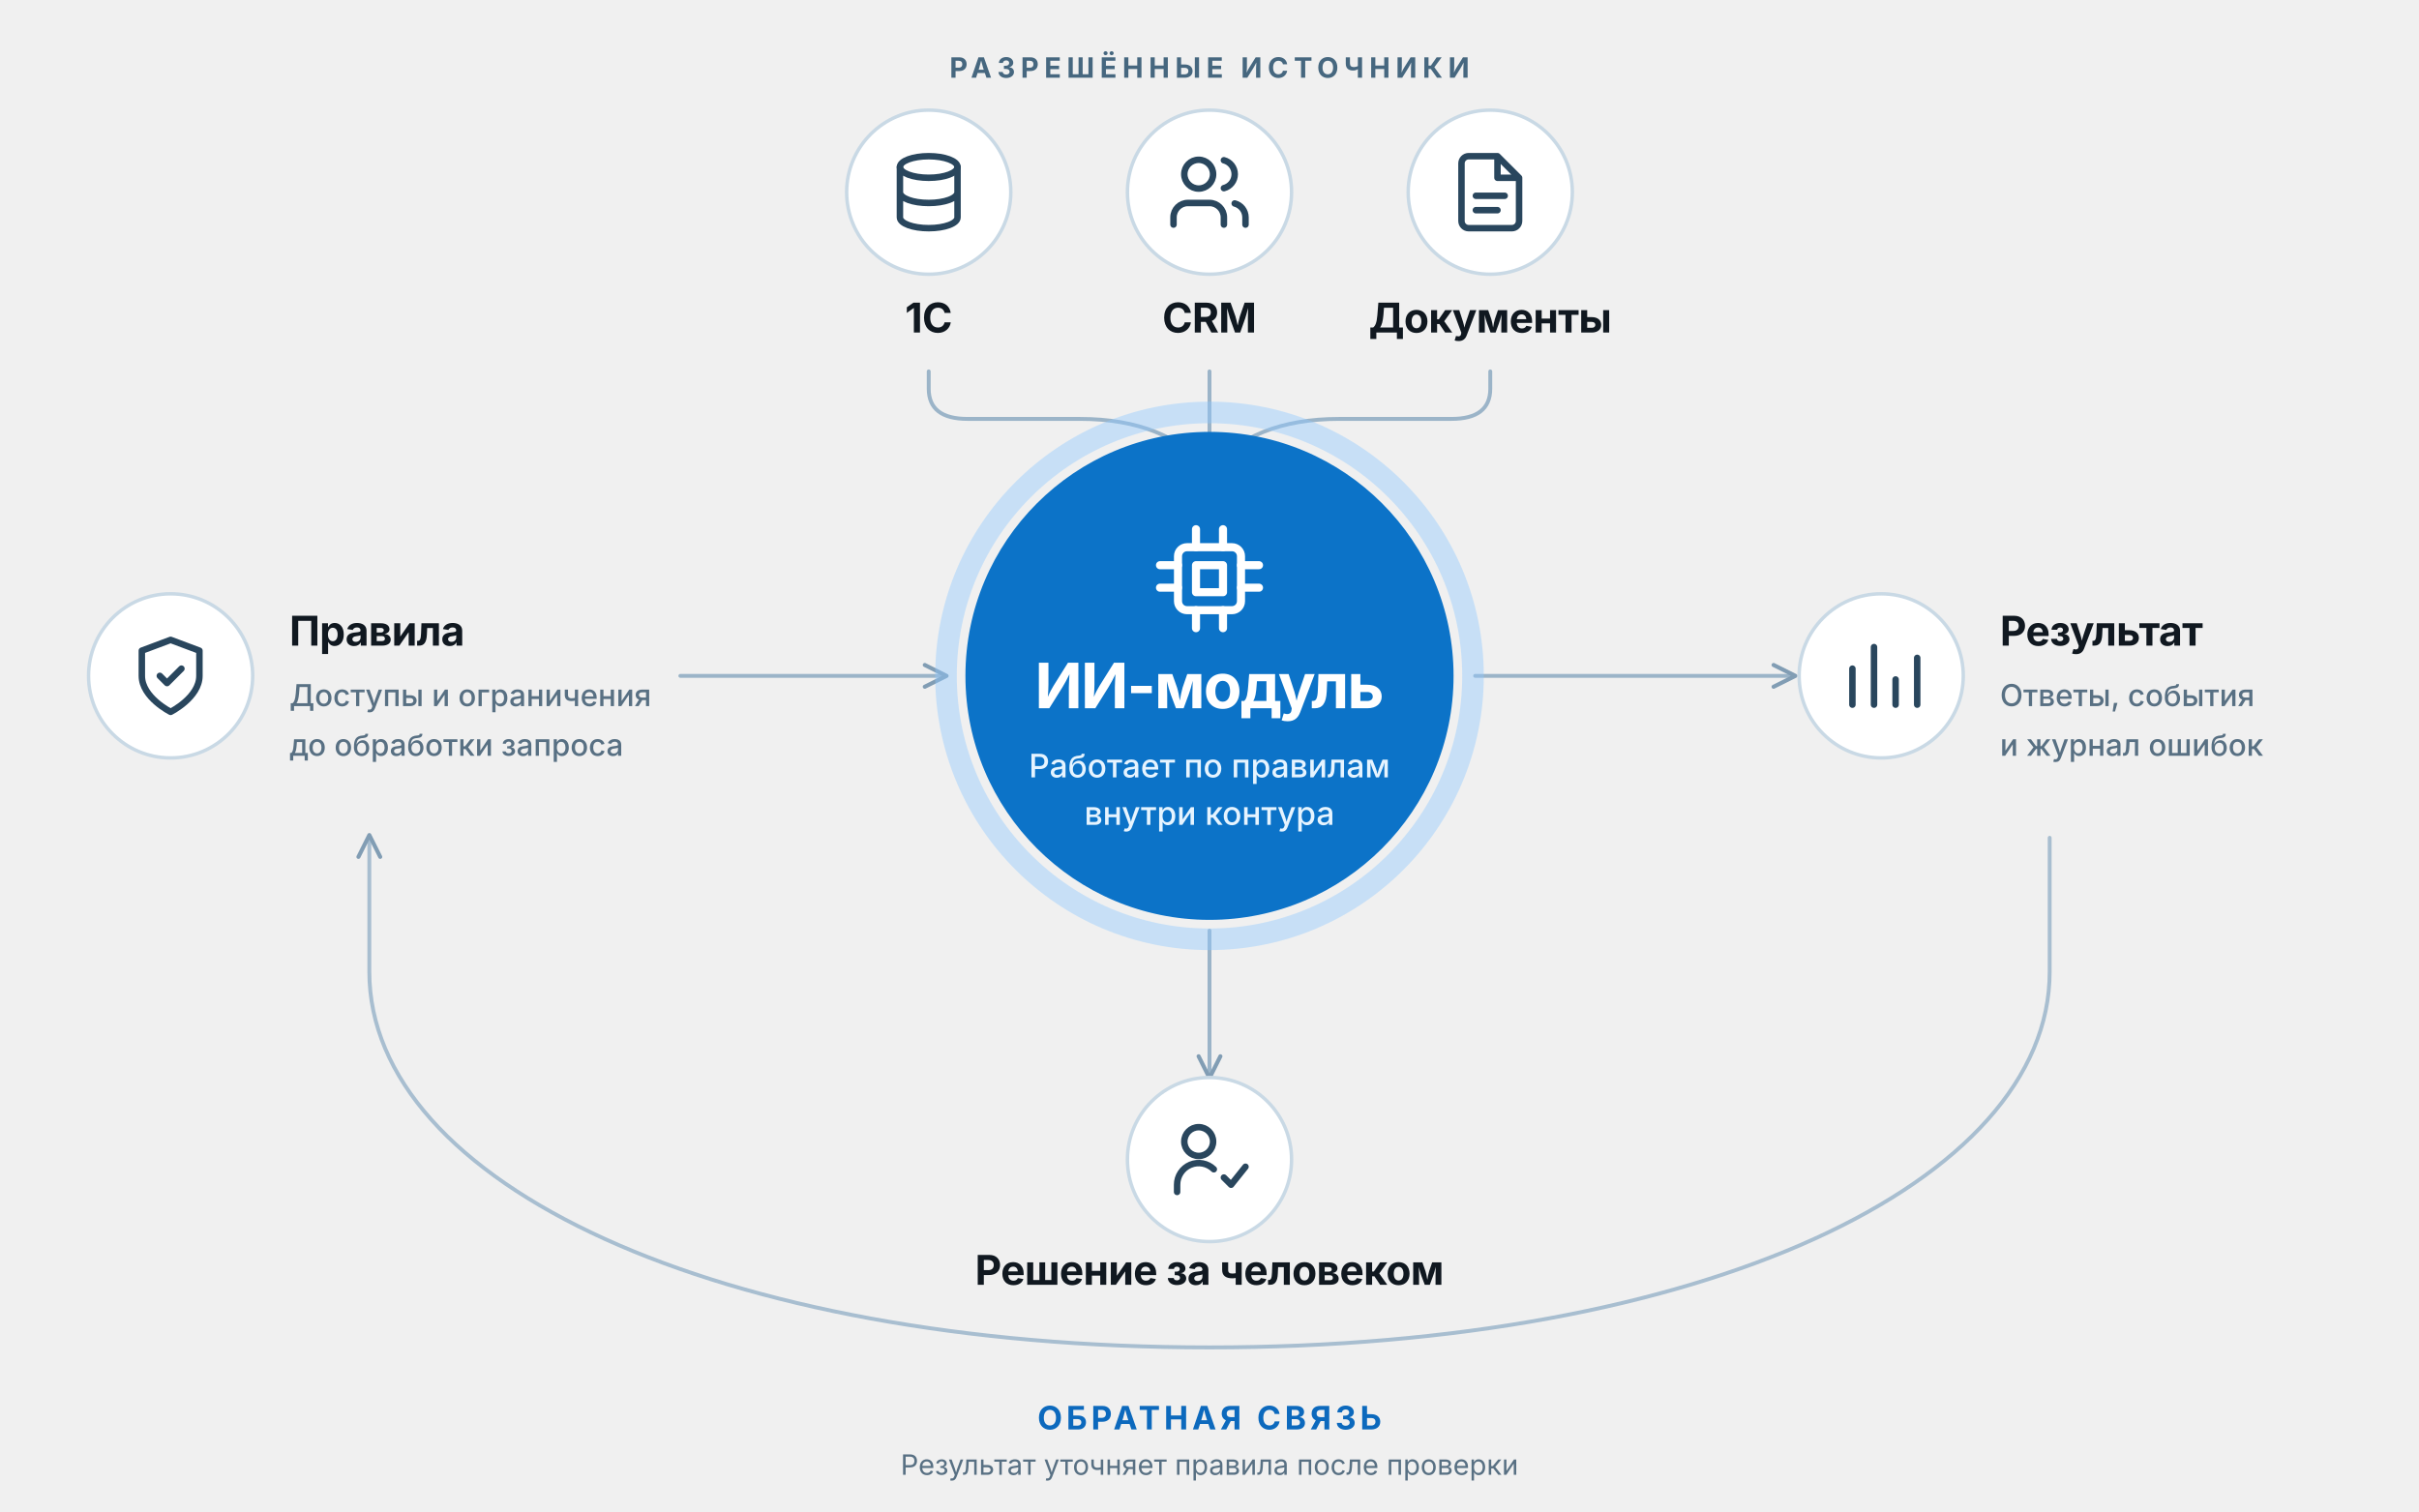
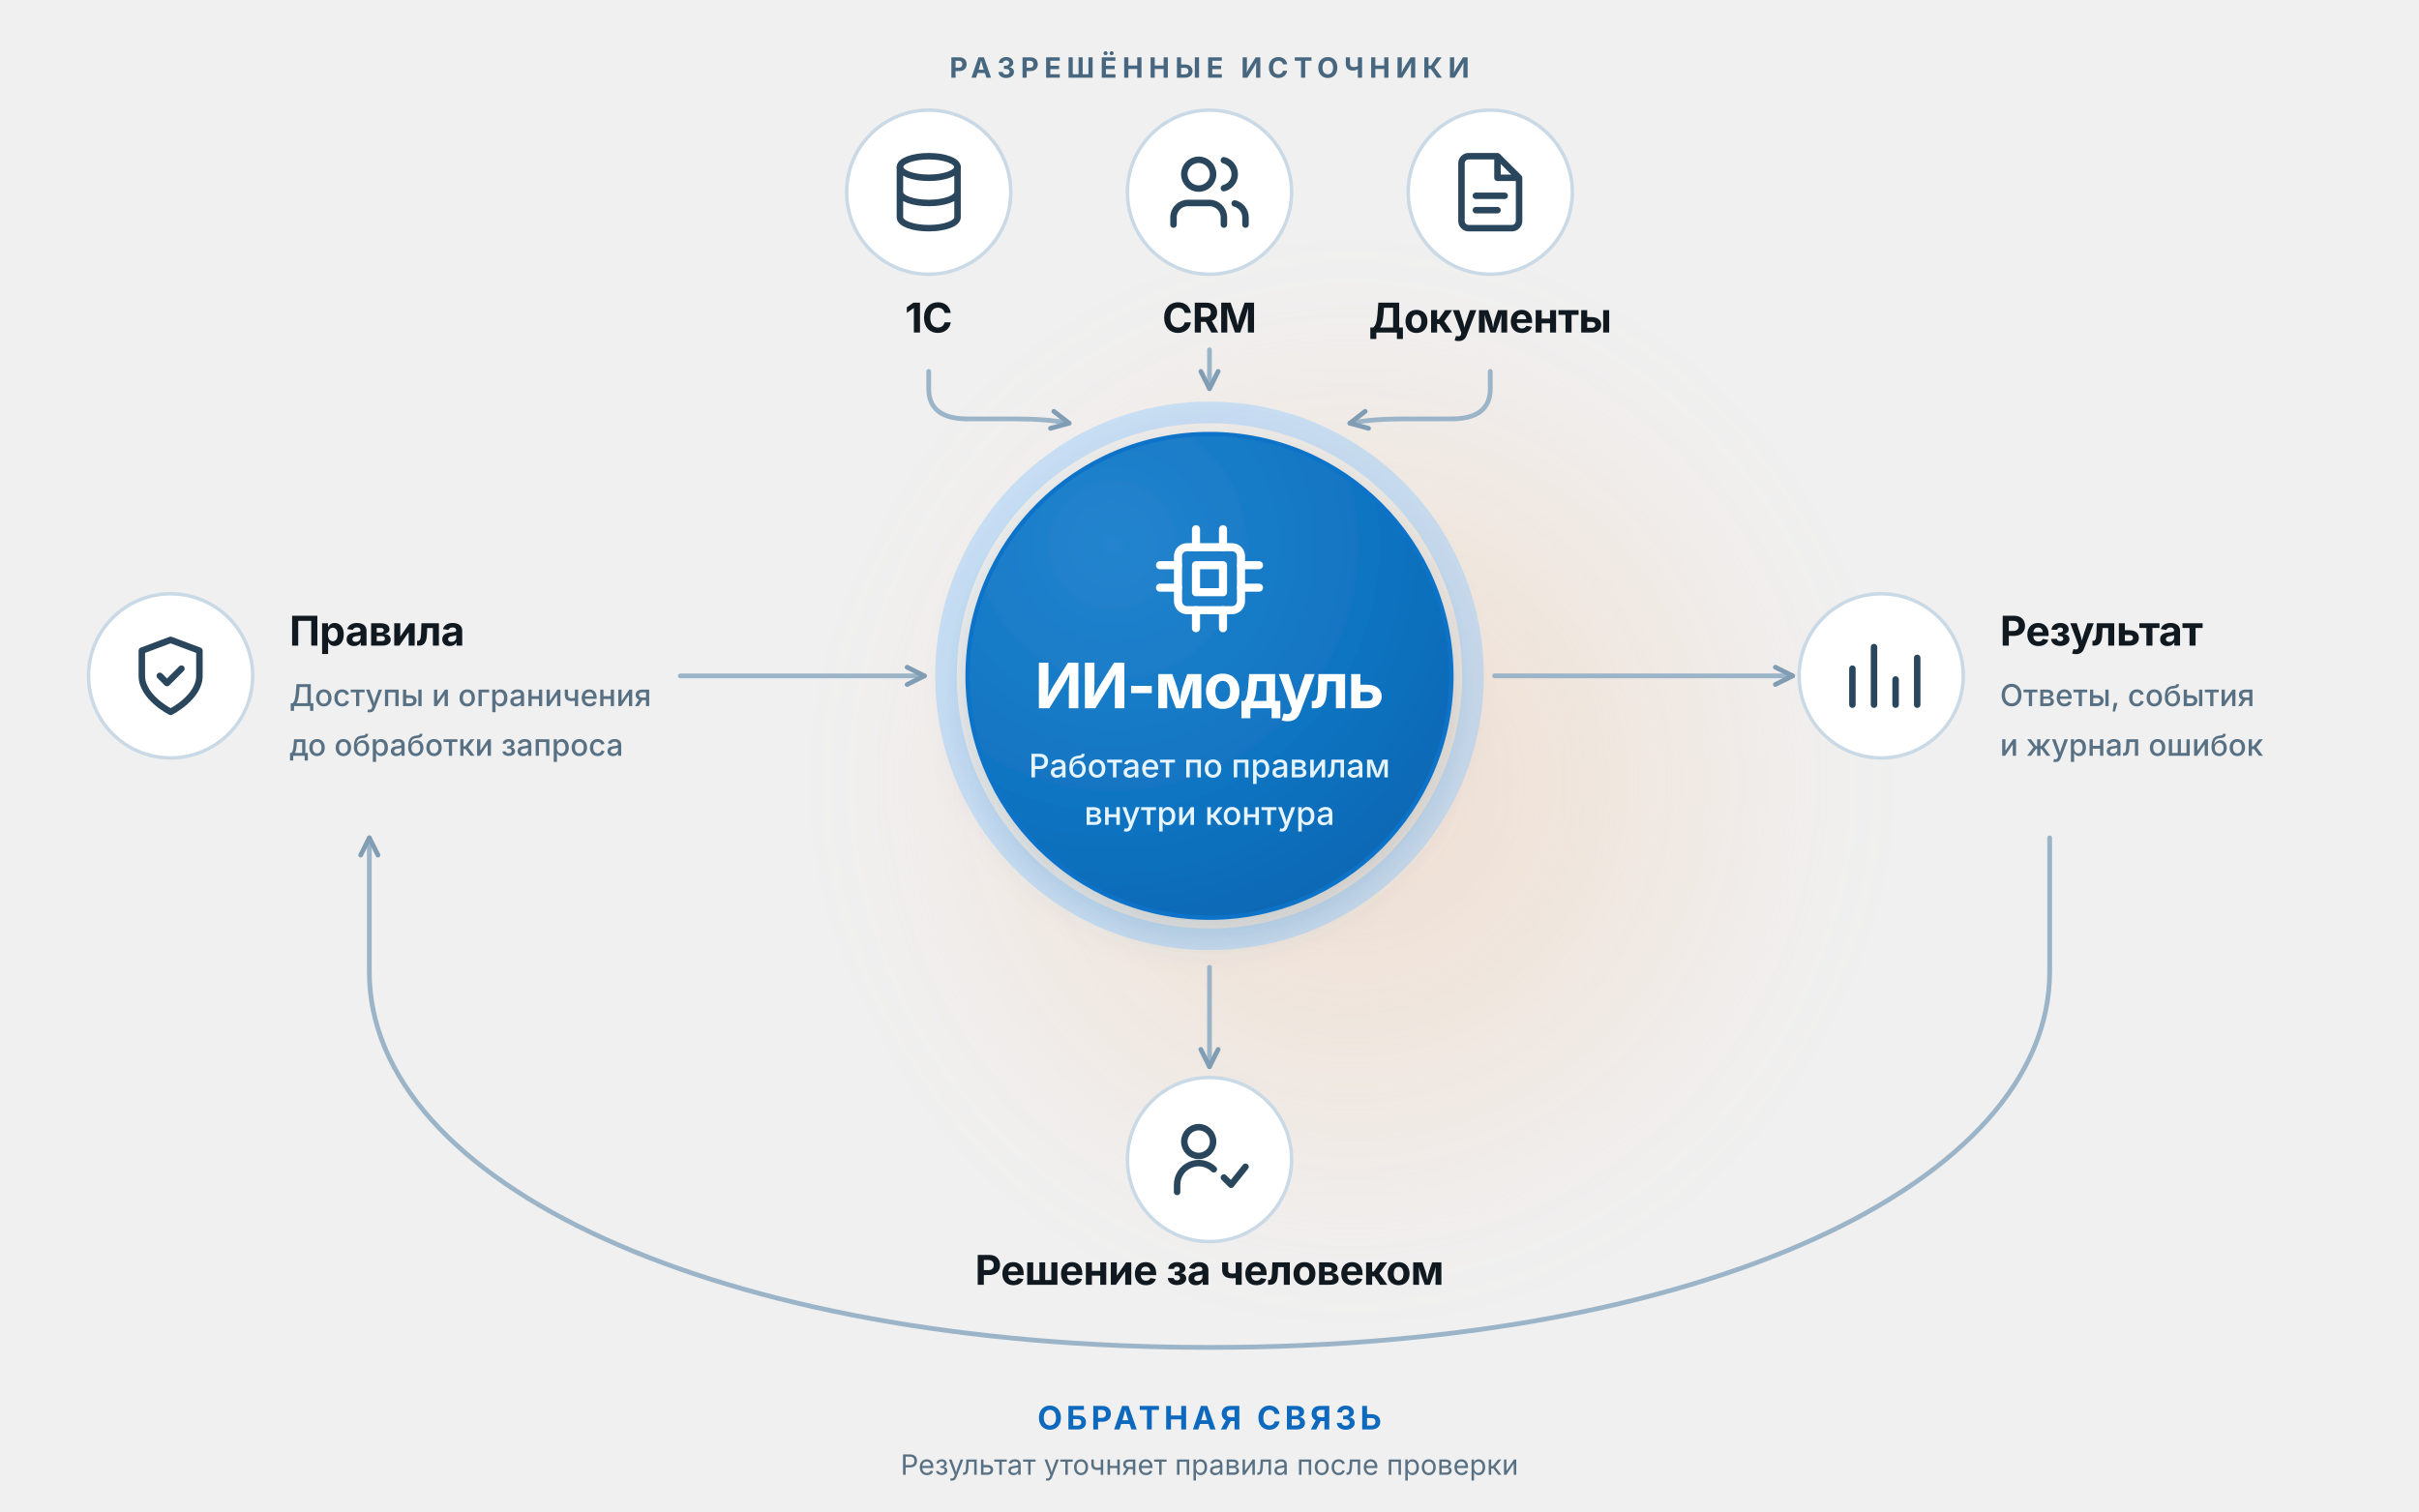
<svg xmlns="http://www.w3.org/2000/svg" viewBox="40 42 1120 700" role="img" aria-labelledby="diagram-title diagram-description" class="ai-diagram">
  <defs>
-     <marker id="arrow-muted" viewBox="0 0 10 10" refX="8" refY="5" markerWidth="7" markerHeight="7" orient="auto-start-reverse">
-       <path d="M1 1l8 4-8 4" fill="none" stroke="#819db4" stroke-width="1.5" stroke-linecap="round" stroke-linejoin="round" />
+     <marker id="arrow-muted" markerUnits="userSpaceOnUse" viewBox="0 0 13 13" refX="10.5" refY="6.5" markerWidth="13" markerHeight="13" orient="auto">
+       <path d="M2.5 2.5l8 4-8 4" fill="none" stroke="#819db4" stroke-width="2.2" stroke-linecap="round" stroke-linejoin="round" />
    </marker>
-     <marker id="arrow-active" viewBox="0 0 10 10" refX="8" refY="5" markerWidth="7" markerHeight="7" orient="auto-start-reverse">
-       <path d="M1 1l8 4-8 4" fill="none" stroke="#0075de" stroke-width="1.7" stroke-linecap="round" stroke-linejoin="round" />
+     <marker id="arrow-active" markerUnits="userSpaceOnUse" viewBox="0 0 13 13" refX="10.5" refY="6.5" markerWidth="13" markerHeight="13" orient="auto">
+       <path d="M2.5 2.5l8 4-8 4" fill="none" stroke="#0075de" stroke-width="2.2" stroke-linecap="round" stroke-linejoin="round" />
    </marker>
+     <radialGradient id="ambient-warmth" cx="50%" cy="50%" r="50%">
+       <stop stop-color="#efc29e" stop-opacity=".38" />
+       <stop offset=".56" stop-color="#efc29e" stop-opacity=".2" />
+       <stop offset="1" stop-color="#efc29e" stop-opacity="0" />
+     </radialGradient>
+     <filter id="ambient-blur" x="-35%" y="-35%" width="170%" height="170%">
+       <feGaussianBlur stdDeviation="20" />
+     </filter>
+     <radialGradient id="core-gradient" cx="30%" cy="23%" r="87%">
+       <stop stop-color="#2584ce" />
+       <stop offset=".5" stop-color="#1378c5" />
+       <stop offset="1" stop-color="#0a67b4" />
+     </radialGradient>
+     <filter id="core-depth" x="-20%" y="-20%" width="140%" height="150%">
+       <feDropShadow dx="0" dy="7" stdDeviation="9" flood-color="#0a5d9f" flood-opacity=".18" />
+     </filter>
    <symbol id="icon-database" viewBox="0 0 24 24">
      <ellipse cx="12" cy="5" rx="8" ry="3" />
      <path d="M4 5v7c0 1.7 3.6 3 8 3s8-1.3 8-3V5M4 12v7c0 1.7 3.6 3 8 3s8-1.3 8-3v-7" />
    </symbol>
    <symbol id="icon-users" viewBox="0 0 24 24">
      <path d="M16 21v-2a4 4 0 0 0-4-4H6a4 4 0 0 0-4 4v2" />
      <circle cx="9" cy="7" r="4" />
      <path d="M22 21v-2a4 4 0 0 0-3-3.87M16 3.13a4 4 0 0 1 0 7.75" />
    </symbol>
    <symbol id="icon-file" viewBox="0 0 24 24">
      <path d="M14 2H6a2 2 0 0 0-2 2v16a2 2 0 0 0 2 2h12a2 2 0 0 0 2-2V8zM14 2v6h6M8 13h8M8 17h6" />
    </symbol>
    <symbol id="icon-shield" viewBox="0 0 24 24">
      <path d="M12 22s8-4 8-10V5l-8-3-8 3v7c0 6 8 10 8 10z" />
      <path d="m9 12 2 2 4-4" />
    </symbol>
    <symbol id="icon-cpu" viewBox="0 0 24 24">
      <rect x="5" y="5" width="14" height="14" rx="2" />
      <path d="M9 9h6v6H9zM9 1v4M15 1v4M9 19v4M15 19v4M19 9h4M19 14h4M1 9h4M1 14h4" />
    </symbol>
    <symbol id="icon-chart" viewBox="0 0 24 24">
      <path d="M4 20V10M10 20V4M16 20v-7M22 20V7" />
    </symbol>
    <symbol id="icon-user-check" viewBox="0 0 24 24">
      <circle cx="9" cy="7" r="4" />
      <path d="M3 21v-2a6 6 0 0 1 10.2-4.3M16 17l2 2 4-5" />
    </symbol>
    <symbol id="selected-mark" viewBox="0 0 20 20">
      <circle cx="10" cy="10" r="9" fill="#0075de" stroke="#fff" stroke-width="2" />
      <path d="m6.5 10 2.2 2.2 4.8-5" fill="none" stroke="#fff" stroke-width="1.8" stroke-linecap="round" stroke-linejoin="round" />
    </symbol>
  </defs>
  <style>
    .ai-diagram{font-family:Inter,-apple-system,BlinkMacSystemFont,"Segoe UI",sans-serif}
-     .track{fill:none;stroke:#9bb4c8;stroke-width:1.8;stroke-linecap:round;stroke-linejoin:round;marker-end:url(#arrow-muted)}
-     .flow{fill:none;stroke:#0075de;stroke-width:4.2;stroke-linecap:round;stroke-dasharray:10 90;opacity:0}
-     .flow.reverse{animation-direction:reverse}
-     .feedback-track{fill:none;stroke:#a8bed0;stroke-width:1.8;stroke-linecap:round;marker-end:url(#arrow-muted)}
-     .feedback-flow{fill:none;stroke:#0075de;stroke-width:4;stroke-linecap:round;stroke-dasharray:8 92;opacity:0}
+     .track,.feedback-track{fill:none;stroke:#9bb4c8;stroke-width:2.2;stroke-linecap:round;stroke-linejoin:round;marker-end:url(#arrow-muted)}
+     .flow,.feedback-flow{fill:none;stroke:#0075de;stroke-width:2.2;stroke-linecap:round;stroke-dasharray:7 9;opacity:0;pointer-events:none}
+     .ambient-orb{fill:url(#ambient-warmth);filter:url(#ambient-blur);pointer-events:none}
    .kicker{fill:#46677f;font-size:13px;font-weight:700;letter-spacing:2.5px}
    .node-label{fill:#101820;font-size:19px;font-weight:650;letter-spacing:-.25px}
    .node-copy{fill:#587083;font-size:14px;font-weight:450}
    .node-surface{fill:#fff;stroke:#c9d9e5;stroke-width:1.6}
    .icon{color:#29465d;fill:none;stroke:currentColor;stroke-width:1.8;stroke-linecap:round;stroke-linejoin:round}
-     .core{fill:#0c73c8;stroke:#0c73c8;stroke-width:2}
+     .core{fill:url(#core-gradient);stroke:#0c73c8;stroke-width:2;filter:url(#core-depth)}
    .core-ring{fill:none;stroke:#8fc9ff;stroke-width:10;opacity:.42}
    .core-icon{color:#fff}
    .core-title{fill:#fff;font-size:29px;font-weight:700;letter-spacing:-.8px}
    .core-copy{fill:#e6f4ff;font-size:15px;font-weight:450}
    .feedback-title{fill:#0c69bd;font-size:15px;font-weight:700;letter-spacing:1.8px}
    .feedback-copy{fill:#587083;font-size:13px}
    .hit{fill:transparent;stroke:transparent;stroke-width:4;pointer-events:all}
    .hotspot{cursor:pointer;outline:none}
    .hotspot .node-surface,.hotspot .icon,.hotspot .node-label,.hotspot .node-copy,.hotspot .feedback-title,.hotspot .feedback-copy,.hotspot .core,.hotspot .core-ring,.selection-mark{transition:stroke 140ms ease-out,color 140ms ease-out,fill 140ms ease-out,opacity 140ms ease-out,transform 180ms ease-out}
    .hotspot:hover .node-surface,.hotspot:focus-visible .node-surface{stroke:#62a8e7;stroke-width:2.4}
    .hotspot:hover .icon,.hotspot:focus-visible .icon{color:#006fcf}
    .hotspot:hover .node-label,.hotspot:focus-visible .node-label{fill:#075fAB}
    .hotspot.is-active .node-surface{fill:#dceeff;stroke:#0075de;stroke-width:4}
    .hotspot.is-active .icon{color:#0067c2}
    .hotspot.is-active .node-label{fill:#0059a8;font-weight:750}
    .hotspot.is-active .node-copy,.hotspot.is-active .feedback-copy{fill:#315d7a}
    .hotspot.is-active .feedback-title{fill:#0059a8}
    .selection-mark{opacity:0;transform:scale(.72);transform-box:fill-box;transform-origin:center;pointer-events:none}
    .hotspot.is-active .selection-mark{opacity:1;transform:scale(1)}
    .hotspot:focus-visible .hit{stroke:#0075de;stroke-dasharray:5 7}
-     #node-ai:hover .core,#node-ai:focus-visible .core{fill:#0868b7;stroke:#3d93df}
-     #node-ai.is-active .core{fill:#0669ba;stroke:#005faa;stroke-width:4}
+     #node-ai:hover .core,#node-ai:focus-visible .core{stroke:#3d93df}
+     #node-ai.is-active .core{stroke:#005faa;stroke-width:4}
    #node-ai:hover .core-icon,#node-ai:focus-visible .core-icon,#node-ai.is-active .core-icon{color:#fff}
    #node-ai.is-active .core-ring{stroke:#0075de;stroke-width:14;opacity:.5}
-     .selected-path .track{stroke:#0075de;stroke-width:3;marker-end:url(#arrow-active)}
-     .selected-path .flow{opacity:1;animation:data-pulse 1.8s linear 1}
-     #connector-sources-l .flow{animation-delay:-.25s}
-     #connector-sources-m .flow{animation-delay:-1.05s}
-     #connector-sources-r .flow{animation-delay:-1.85s}
-     #connector-rules .flow{animation-delay:-.45s}
-     #connector-result .flow{animation-delay:-1.25s}
-     #connector-person .flow{animation-delay:-1.7s}
-     .selected-feedback .feedback-track{stroke:#0075de;stroke-width:3;marker-end:url(#arrow-active)}
-     .selected-feedback .feedback-flow{opacity:1;animation:data-pulse 2.2s linear 1}
-     @keyframes data-pulse{to{stroke-dashoffset:-100}}
-     @media(prefers-reduced-motion:reduce){.selected-path .flow,.selected-feedback .feedback-flow{animation:none;stroke-dasharray:34 66;stroke-dashoffset:-28}.hotspot *{transition:none}}
+     .selected-path .track,.selected-feedback .feedback-track{stroke:#b4d5ee;marker-end:url(#arrow-active)}
+     .selected-path .flow,.selected-feedback .feedback-flow{opacity:1;animation:data-flow .9s linear infinite}
+     @keyframes data-flow{to{stroke-dashoffset:-16}}
+     @media(prefers-reduced-motion:reduce){.selected-path .flow,.selected-feedback .feedback-flow{animation:none}.hotspot *{transition:none}}
  </style>
+   <circle class="ambient-orb" cx="666" cy="404" r="228" aria-hidden="true" />
  <g id="feedback-loop" aria-hidden="true">
    <path class="feedback-track" d="M989 430V492C989 590 828 666 600 666S211 590 211 492V430" />
-     <path class="feedback-flow reverse" pathLength="100" d="M989 430V492C989 590 828 666 600 666S211 590 211 492V430" />
+     <path class="feedback-flow" d="M989 430V492C989 590 828 666 600 666S211 590 211 492V430" />
  </g>
  <g id="connectors" aria-hidden="true">
    <g id="connector-sources-l">
-       <path class="track" d="M470 214v8q0 14 18 14h52q40 0 60 24" />
-       <path class="flow" pathLength="100" d="M470 214v8q0 14 18 14h52q40 0 60 24" />
+       <path class="track" d="M470 214v8q0 14 18 14h22q15 0 25 2" />
+       <path class="flow" d="M470 214v8q0 14 18 14h22q15 0 25 2" />
    </g>
    <g id="connector-sources-m">
-       <path class="track" d="M600 214v46" />
-       <path class="flow" pathLength="100" d="M600 214v46" />
+       <path class="track" d="M600 204v18" />
+       <path class="flow" d="M600 204v18" />
    </g>
    <g id="connector-sources-r">
-       <path class="track" d="M730 214v8q0 14-18 14h-52q-40 0-60 24" />
-       <path class="flow" pathLength="100" d="M730 214v8q0 14-18 14h-52q-40 0-60 24" />
+       <path class="track" d="M730 214v8q0 14-18 14h-22q-15 0-25 2" />
+       <path class="flow" d="M730 214v8q0 14-18 14h-22q-15 0-25 2" />
    </g>
    <g id="connector-rules">
-       <path class="track" d="M355 355h122" />
-       <path class="flow" pathLength="100" d="M355 355h122" />
+       <path class="track" d="M355 355h113" />
+       <path class="flow" d="M355 355h113" />
    </g>
    <g id="connector-result">
-       <path class="track" d="M723 355h147" />
-       <path class="flow" pathLength="100" d="M723 355h147" />
+       <path class="track" d="M732 355h138" />
+       <path class="flow" d="M732 355h138" />
    </g>
    <g id="connector-person">
-       <path class="track" d="M600 473v67" />
-       <path class="flow reverse" pathLength="100" d="M600 473v67" />
+       <path class="track" d="M600 490v46" />
+       <path class="flow" d="M600 490v46" />
    </g>
  </g>
  <text class="kicker" x="600" y="78" text-anchor="middle">РАЗРЕШЁННЫЕ ИСТОЧНИКИ</text>
  <g id="node-erp" class="hotspot" data-node="erp" tabindex="0" role="button" aria-label="1С — учётные данные">
    <rect class="hit" x="410" y="78" width="120" height="132" rx="24" />
    <circle class="node-surface" cx="470" cy="131" r="38" />
    <use class="icon" href="#icon-database" x="450" y="111" width="40" height="40" />
    <text class="node-label" x="470" y="196" text-anchor="middle">1С</text>
    <use class="selection-mark" href="#selected-mark" x="491" y="93" width="20" height="20" />
  </g>
  <g id="node-crm" class="hotspot" data-node="crm" tabindex="0" role="button" aria-label="CRM — данные клиентов">
    <rect class="hit" x="540" y="78" width="120" height="132" rx="24" />
    <circle class="node-surface" cx="600" cy="131" r="38" />
    <use class="icon" href="#icon-users" x="580" y="111" width="40" height="40" />
    <text class="node-label" x="600" y="196" text-anchor="middle">CRM</text>
    <use class="selection-mark" href="#selected-mark" x="621" y="93" width="20" height="20" />
  </g>
  <g id="node-docs" class="hotspot" data-node="docs" tabindex="0" role="button" aria-label="Документы — база знаний">
    <rect class="hit" x="666" y="78" width="128" height="132" rx="24" />
    <circle class="node-surface" cx="730" cy="131" r="38" />
    <use class="icon" href="#icon-file" x="710" y="111" width="40" height="40" />
    <text class="node-label" x="730" y="196" text-anchor="middle">Документы</text>
    <use class="selection-mark" href="#selected-mark" x="751" y="93" width="20" height="20" />
  </g>
  <g id="node-rules" class="hotspot" data-node="rules" tabindex="0" role="button" aria-label="Правила и ограничения">
    <rect class="hit" x="65" y="293" width="278" height="128" rx="24" />
    <circle class="node-surface" cx="119" cy="355" r="38" />
    <use class="icon" href="#icon-shield" x="99" y="335" width="40" height="40" />
    <text class="node-label" x="174" y="341">Правила</text>
    <text class="node-copy" x="174" y="369">Доступы и ограничения</text>
    <text class="node-copy" x="174" y="392">до обработки запроса</text>
    <use class="selection-mark" href="#selected-mark" x="140" y="317" width="20" height="20" />
  </g>
  <g id="node-ai" class="hotspot" data-node="ai" tabindex="0" role="button" aria-label="ИИ-модуль внутри согласованного контура">
    <circle class="hit" cx="600" cy="355" r="126" />
    <circle class="core-ring" cx="600" cy="355" r="122" />
    <circle class="core" cx="600" cy="355" r="112" />
    <use class="icon core-icon" href="#icon-cpu" x="575" y="285" width="50" height="50" />
    <text class="core-title" x="600" y="370" text-anchor="middle">ИИ-модуль</text>
    <text class="core-copy" x="600" y="402" text-anchor="middle">Работает по правилам</text>
    <text class="core-copy" x="600" y="424" text-anchor="middle">внутри контура</text>
    <use class="selection-mark" href="#selected-mark" x="681" y="270" width="22" height="22" />
  </g>
  <g id="node-result" class="hotspot" data-node="result" tabindex="0" role="button" aria-label="Результат и журнал событий">
    <rect class="hit" x="857" y="293" width="278" height="128" rx="24" />
    <circle class="node-surface" cx="911" cy="355" r="38" />
    <use class="icon" href="#icon-chart" x="891" y="335" width="40" height="40" />
    <text class="node-label" x="966" y="341">Результат</text>
    <text class="node-copy" x="966" y="369">Ответы, события</text>
    <text class="node-copy" x="966" y="392">и журнал ошибок</text>
    <use class="selection-mark" href="#selected-mark" x="932" y="317" width="20" height="20" />
  </g>
  <g id="node-human" class="hotspot" data-node="human" tabindex="0" role="button" aria-label="Человек подтверждает критические действия">
    <rect class="hit" x="478" y="535" width="244" height="120" rx="24" />
    <circle class="node-surface" cx="600" cy="579" r="38" />
    <use class="icon" href="#icon-user-check" x="580" y="559" width="40" height="40" />
    <text class="node-label" x="600" y="637" text-anchor="middle">Решение за человеком</text>
    <use class="selection-mark" href="#selected-mark" x="621" y="541" width="20" height="20" />
  </g>
  <g id="node-feedback" class="hotspot" data-node="feedback" tabindex="0" role="button" aria-label="Обратная связь уточняет правила">
    <rect class="hit" x="430" y="682" width="340" height="50" rx="18" />
    <text class="feedback-title" x="600" y="704" text-anchor="middle">ОБРАТНАЯ СВЯЗЬ</text>
    <text class="feedback-copy" x="600" y="725" text-anchor="middle">Результат уточняет правила после проверки</text>
  </g>
</svg>
